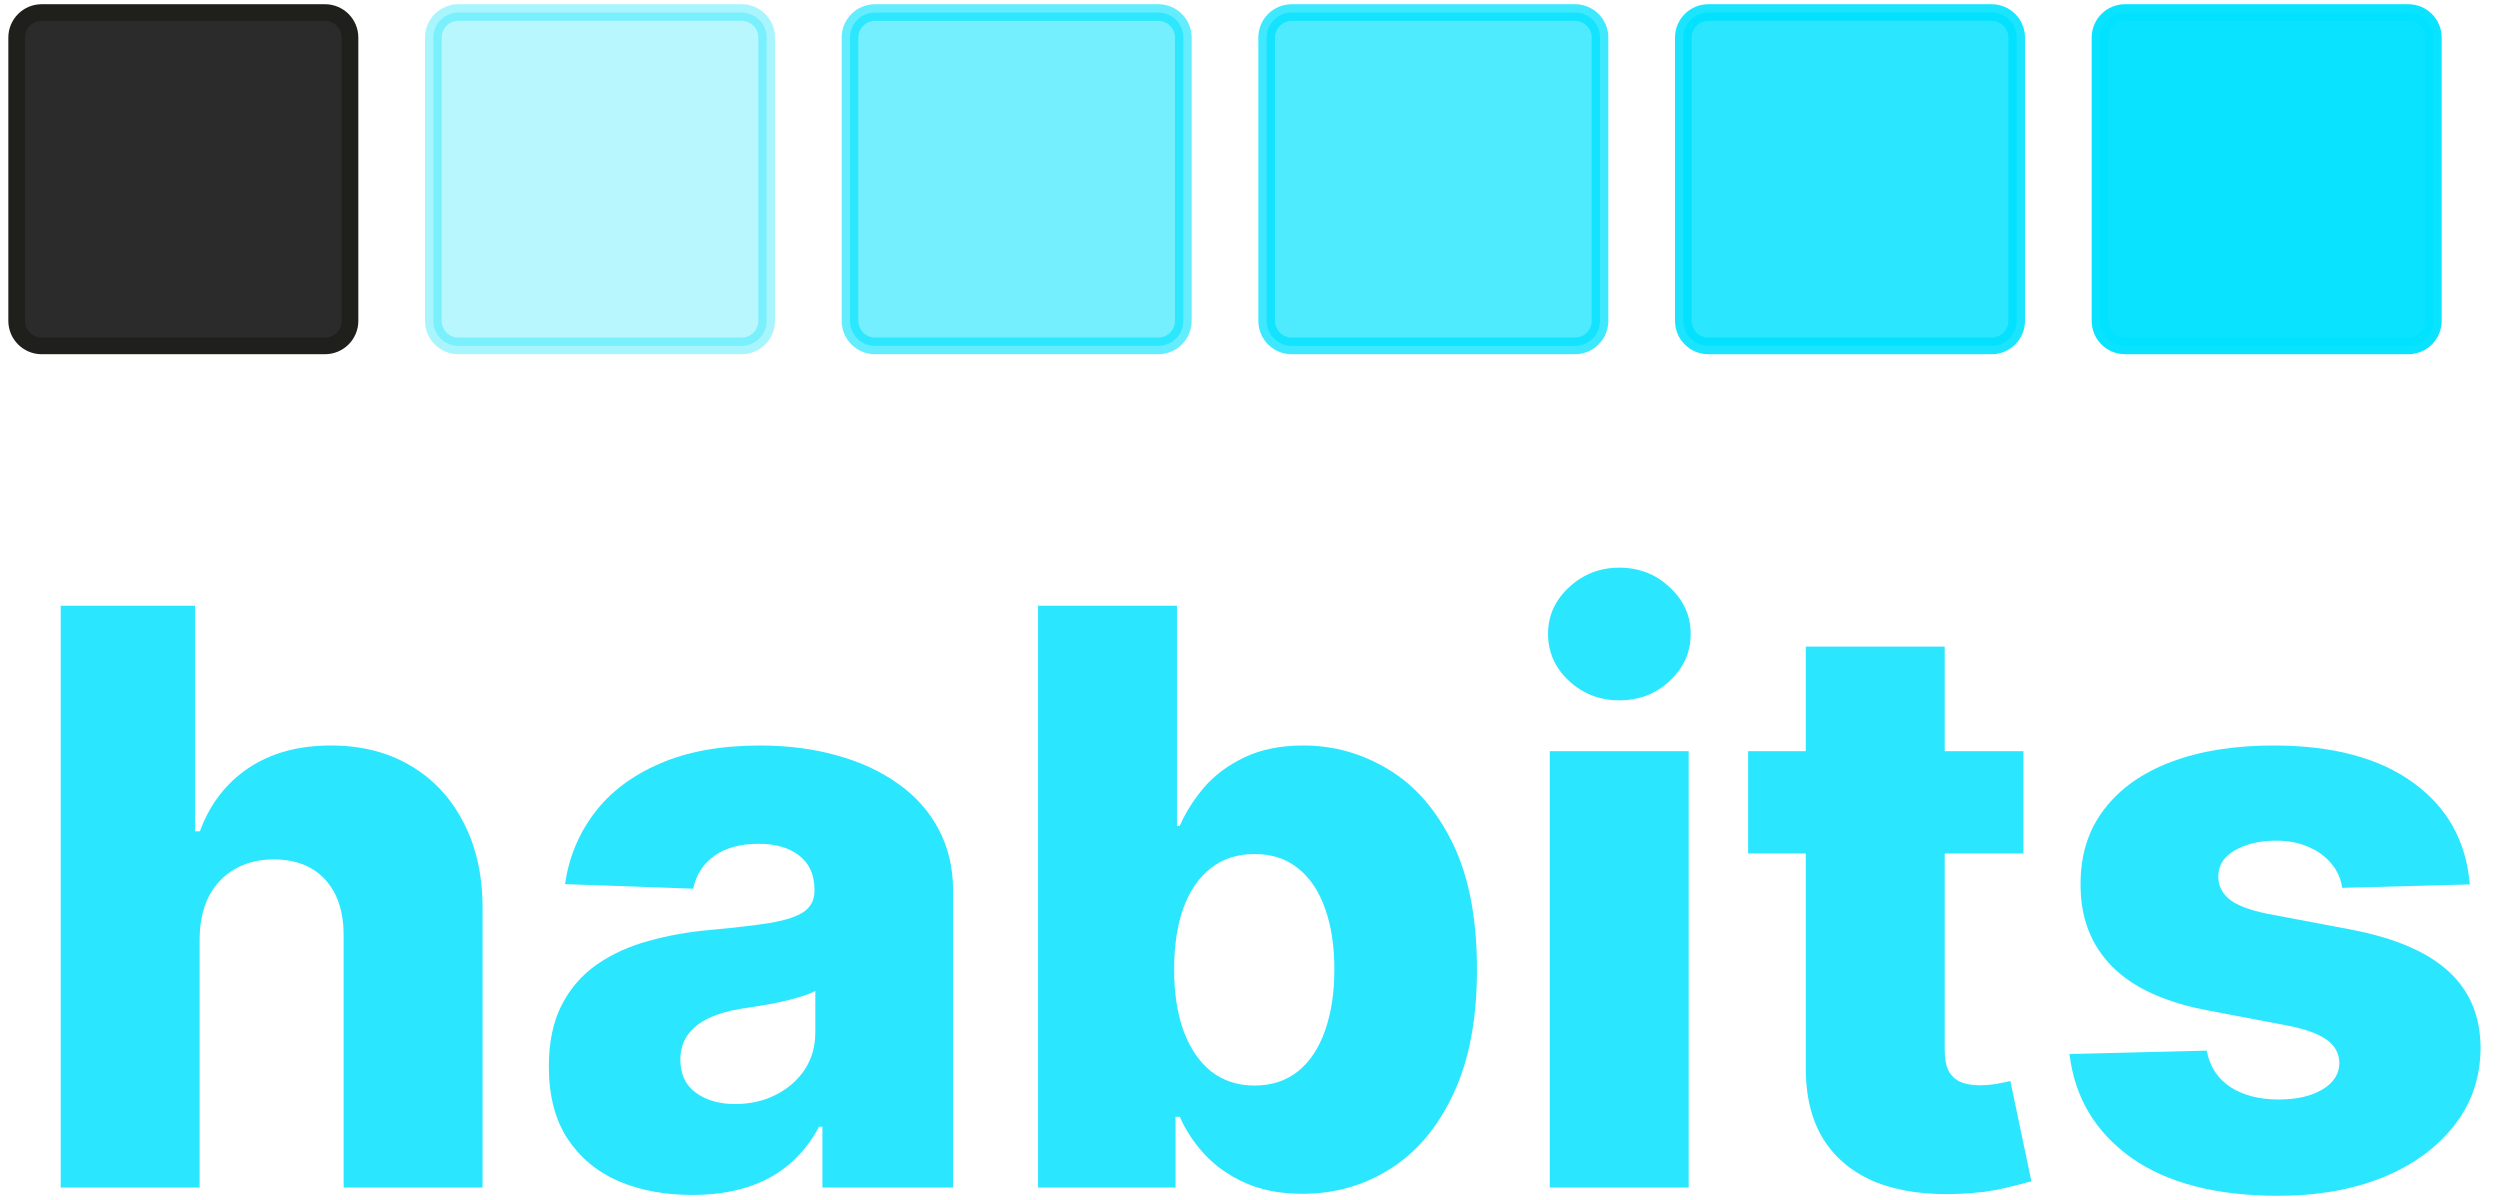
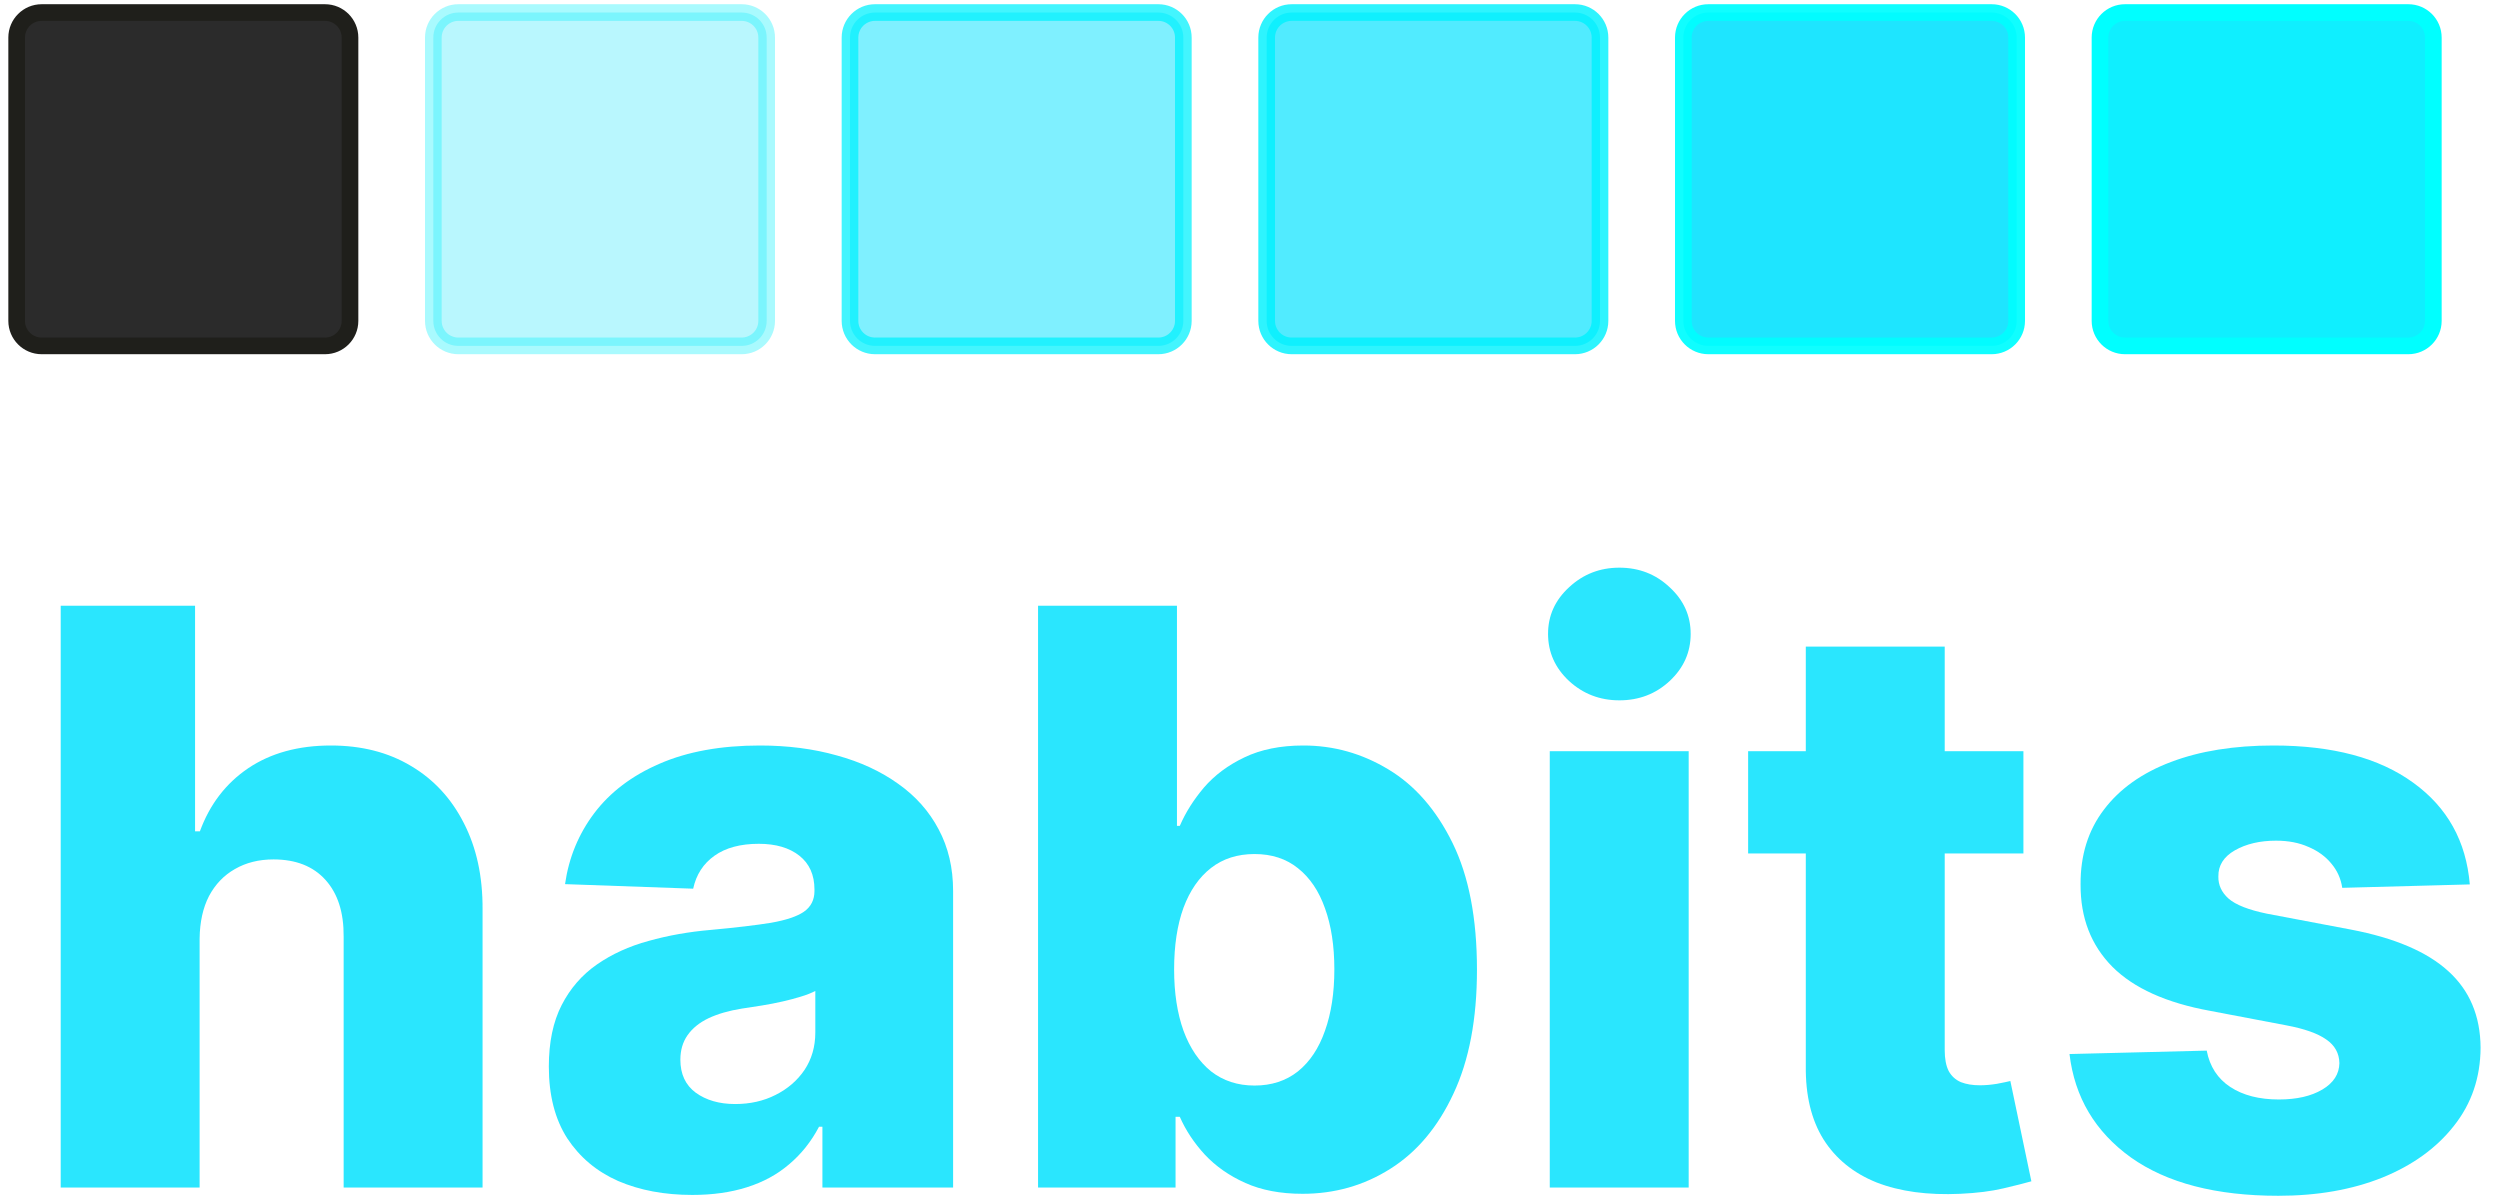
<svg xmlns="http://www.w3.org/2000/svg" width="150" height="72" viewBox="0 0 148 72" fill="none">
  <path d="M10.977 56.321V71.253H2.642V36.344H10.704V49.878H10.994C11.585 48.264 12.551 47.003 13.892 46.094C15.244 45.185 16.898 44.73 18.852 44.73C20.693 44.73 22.296 45.139 23.659 45.957C25.023 46.764 26.079 47.906 26.829 49.383C27.591 50.861 27.966 52.588 27.954 54.565V71.253H19.619V56.202C19.631 54.747 19.267 53.611 18.528 52.793C17.79 51.974 16.75 51.565 15.409 51.565C14.534 51.565 13.761 51.758 13.091 52.145C12.432 52.52 11.915 53.06 11.54 53.764C11.176 54.469 10.989 55.321 10.977 56.321Z" fill="#00e1fed5" />
  <path d="M40.538 71.696C38.868 71.696 37.385 71.418 36.09 70.861C34.805 70.293 33.788 69.44 33.038 68.304C32.3 67.156 31.93 65.719 31.93 63.992C31.93 62.537 32.186 61.31 32.697 60.31C33.209 59.31 33.913 58.497 34.811 57.872C35.709 57.247 36.743 56.776 37.913 56.457C39.084 56.128 40.334 55.906 41.663 55.793C43.152 55.656 44.351 55.514 45.26 55.367C46.169 55.207 46.828 54.986 47.237 54.702C47.658 54.406 47.868 53.992 47.868 53.457V53.372C47.868 52.497 47.567 51.821 46.965 51.344C46.362 50.867 45.55 50.628 44.527 50.628C43.425 50.628 42.538 50.867 41.868 51.344C41.197 51.821 40.771 52.48 40.59 53.321L32.902 53.048C33.129 51.457 33.715 50.037 34.658 48.787C35.612 47.526 36.919 46.537 38.578 45.821C40.249 45.094 42.254 44.73 44.595 44.73C46.266 44.73 47.805 44.929 49.215 45.327C50.624 45.713 51.851 46.281 52.896 47.031C53.942 47.77 54.749 48.679 55.317 49.758C55.896 50.838 56.186 52.071 56.186 53.457V71.253H48.345V67.605H48.141C47.675 68.492 47.078 69.242 46.351 69.855C45.635 70.469 44.788 70.929 43.811 71.236C42.845 71.543 41.754 71.696 40.538 71.696ZM43.112 66.242C44.01 66.242 44.817 66.06 45.533 65.696C46.26 65.332 46.84 64.832 47.271 64.196C47.703 63.548 47.919 62.798 47.919 61.946V59.457C47.68 59.582 47.391 59.696 47.05 59.798C46.72 59.901 46.356 59.997 45.959 60.088C45.561 60.179 45.152 60.258 44.731 60.327C44.311 60.395 43.908 60.457 43.521 60.514C42.737 60.639 42.067 60.832 41.51 61.094C40.965 61.355 40.544 61.696 40.249 62.117C39.965 62.526 39.822 63.014 39.822 63.582C39.822 64.446 40.129 65.105 40.743 65.56C41.368 66.014 42.158 66.242 43.112 66.242Z" fill="#00e1fed5" />
  <path d="M61.283 71.253V36.344H69.618V49.554H69.788C70.129 48.758 70.612 47.992 71.237 47.253C71.874 46.514 72.68 45.912 73.658 45.446C74.646 44.969 75.828 44.73 77.203 44.73C79.021 44.73 80.72 45.207 82.3 46.162C83.891 47.117 85.175 48.588 86.152 50.577C87.129 52.565 87.618 55.099 87.618 58.179C87.618 61.145 87.146 63.628 86.203 65.628C85.271 67.628 84.01 69.128 82.419 70.128C80.84 71.128 79.084 71.628 77.152 71.628C75.834 71.628 74.692 71.412 73.726 70.98C72.76 70.548 71.947 69.98 71.288 69.276C70.641 68.571 70.141 67.815 69.788 67.008H69.533V71.253H61.283ZM69.447 58.162C69.447 59.571 69.635 60.798 70.01 61.844C70.396 62.889 70.947 63.702 71.663 64.281C72.391 64.849 73.26 65.133 74.271 65.133C75.294 65.133 76.163 64.849 76.879 64.281C77.595 63.702 78.135 62.889 78.499 61.844C78.874 60.798 79.061 59.571 79.061 58.162C79.061 56.753 78.874 55.531 78.499 54.497C78.135 53.463 77.595 52.662 76.879 52.094C76.175 51.526 75.305 51.242 74.271 51.242C73.249 51.242 72.379 51.52 71.663 52.077C70.947 52.633 70.396 53.429 70.01 54.463C69.635 55.497 69.447 56.73 69.447 58.162Z" fill="#00e1fed5" />
  <path d="M91.986 71.253V45.071H100.321V71.253H91.986ZM96.162 42.02C94.992 42.02 93.986 41.633 93.145 40.861C92.304 40.077 91.883 39.133 91.883 38.031C91.883 36.94 92.304 36.008 93.145 35.236C93.986 34.452 94.992 34.06 96.162 34.06C97.344 34.06 98.349 34.452 99.179 35.236C100.02 36.008 100.44 36.94 100.44 38.031C100.44 39.133 100.02 40.077 99.179 40.861C98.349 41.633 97.344 42.02 96.162 42.02Z" fill="#00e1fed5" />
  <path d="M120.405 45.071V51.207H103.888V45.071H120.405ZM107.348 38.798H115.683V63.02C115.683 63.531 115.763 63.946 115.922 64.264C116.092 64.571 116.337 64.793 116.655 64.929C116.973 65.054 117.354 65.117 117.797 65.117C118.115 65.117 118.45 65.088 118.803 65.031C119.166 64.963 119.439 64.906 119.621 64.861L120.882 70.878C120.484 70.992 119.922 71.133 119.195 71.304C118.479 71.474 117.621 71.582 116.621 71.628C114.666 71.719 112.99 71.492 111.592 70.946C110.206 70.389 109.143 69.526 108.405 68.355C107.678 67.185 107.325 65.713 107.348 63.94V38.798Z" fill="#00e1fed5" />
  <path d="M147.188 53.065L139.534 53.27C139.455 52.724 139.239 52.242 138.886 51.821C138.534 51.389 138.074 51.054 137.506 50.815C136.949 50.565 136.301 50.44 135.562 50.44C134.597 50.44 133.773 50.633 133.091 51.02C132.42 51.406 132.091 51.929 132.102 52.588C132.091 53.099 132.295 53.543 132.716 53.918C133.148 54.293 133.915 54.594 135.017 54.821L140.062 55.776C142.676 56.276 144.619 57.105 145.892 58.264C147.176 59.423 147.824 60.957 147.835 62.867C147.824 64.662 147.29 66.224 146.233 67.554C145.188 68.883 143.756 69.918 141.938 70.656C140.119 71.383 138.04 71.747 135.699 71.747C131.96 71.747 129.011 70.98 126.852 69.446C124.705 67.901 123.477 65.832 123.17 63.242L131.403 63.037C131.585 63.992 132.057 64.719 132.818 65.219C133.58 65.719 134.551 65.969 135.733 65.969C136.801 65.969 137.67 65.77 138.341 65.372C139.011 64.974 139.352 64.446 139.364 63.787C139.352 63.196 139.091 62.724 138.58 62.372C138.068 62.008 137.267 61.724 136.176 61.52L131.608 60.651C128.983 60.173 127.028 59.293 125.744 58.008C124.46 56.713 123.824 55.065 123.835 53.065C123.824 51.315 124.29 49.821 125.233 48.582C126.176 47.332 127.517 46.378 129.256 45.719C130.994 45.06 133.045 44.73 135.409 44.73C138.955 44.73 141.75 45.474 143.795 46.963C145.841 48.44 146.972 50.474 147.188 53.065Z" fill="#00e1fed5" />
  <rect x="0" y="0.753" width="20" height="20" rx="1.5" fill="#2b2b2b" stroke="#1f1f1b" />
-   <rect x="25" y="0.753" width="20" height="20" rx="1.5" fill="#00e1fe46" stroke="#00e1fe56" />
-   <rect x="50" y="0.753" width="20" height="20" rx="1.5" fill="#00e1fe8c" stroke="#00e1fe9c" />
-   <rect x="75" y="0.753" width="20" height="20" rx="1.5" fill="#00e1feb1" stroke="#00e1fec1" />
-   <rect x="100" y="0.753" width="20" height="20" rx="1.5" fill="#00e1fed5" stroke="#00e1fee5" />
-   <rect x="125" y="0.753" width="20" height="20" rx="1.5" fill="#00e2fff5" stroke="#00e1fff5" />
+   <rect x="25" y="0.753" width="20" height="20" rx="1.5" fill="#00e1fe46" stroke="#00f1fe56" />
+   <rect x="50" y="0.753" width="20" height="20" rx="1.5" fill="#00e1ff80" stroke="#00f1febc" />
+   <rect x="75" y="0.753" width="20" height="20" rx="1.5" fill="#00e1ffae" stroke="#00f1fed1" />
+   <rect x="100" y="0.753" width="20" height="20" rx="1.5" fill="#00e1ffe1" stroke="#00feffef" />
+   <rect x="125" y="0.753" width="20" height="20" rx="1.5" fill="#0fefffff" stroke="#00ffffff" />
</svg>
